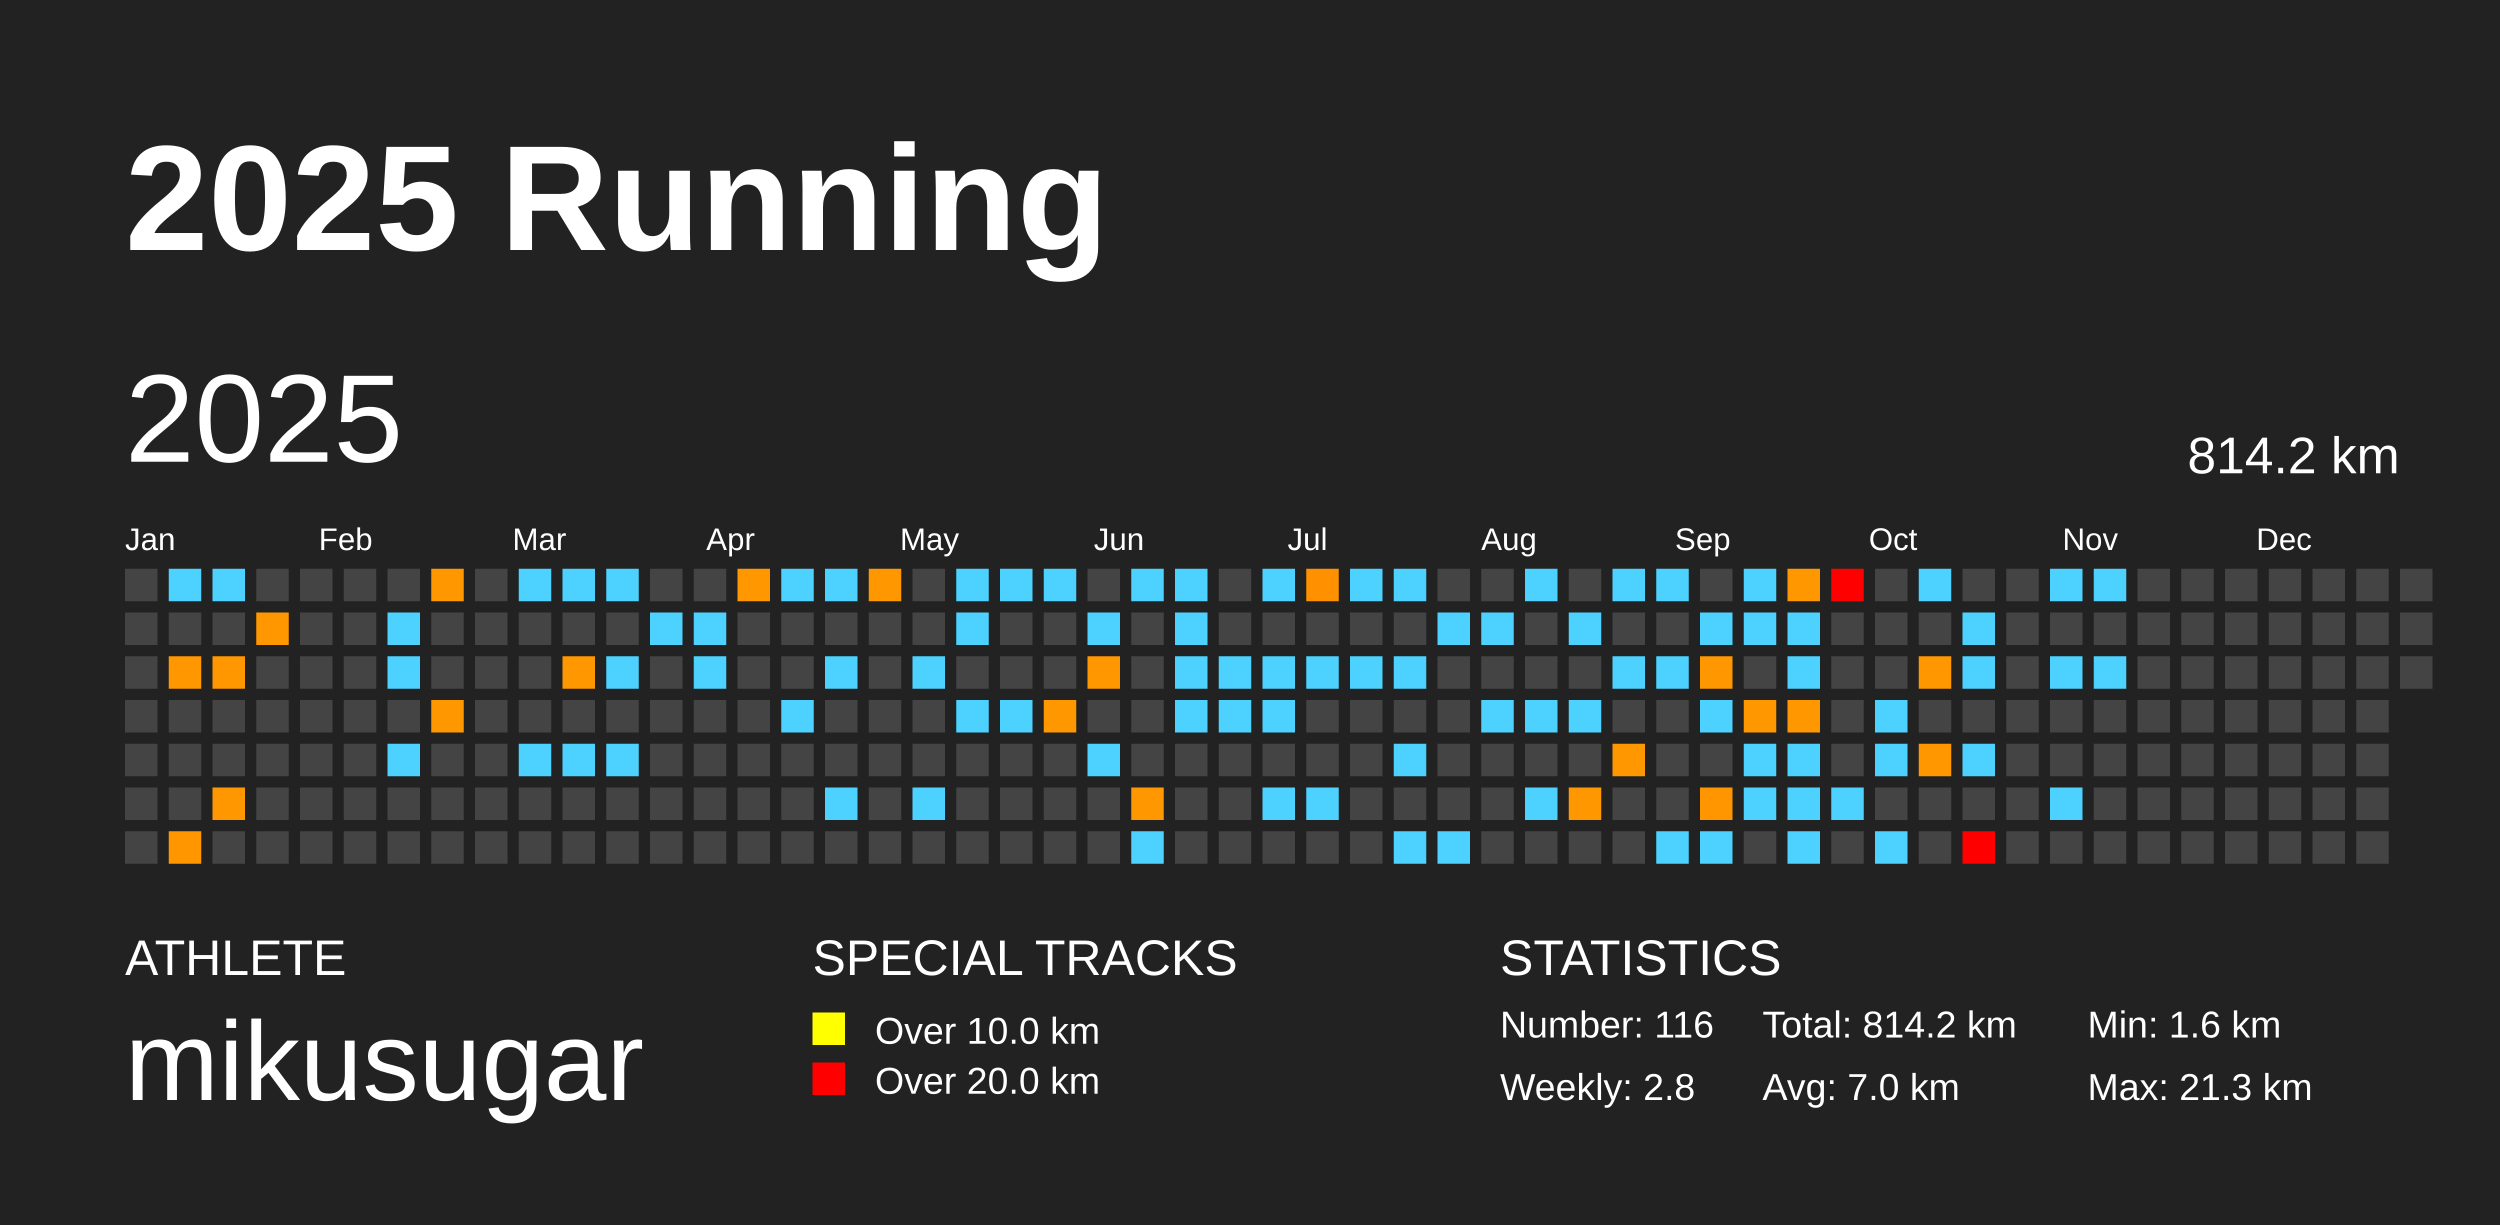
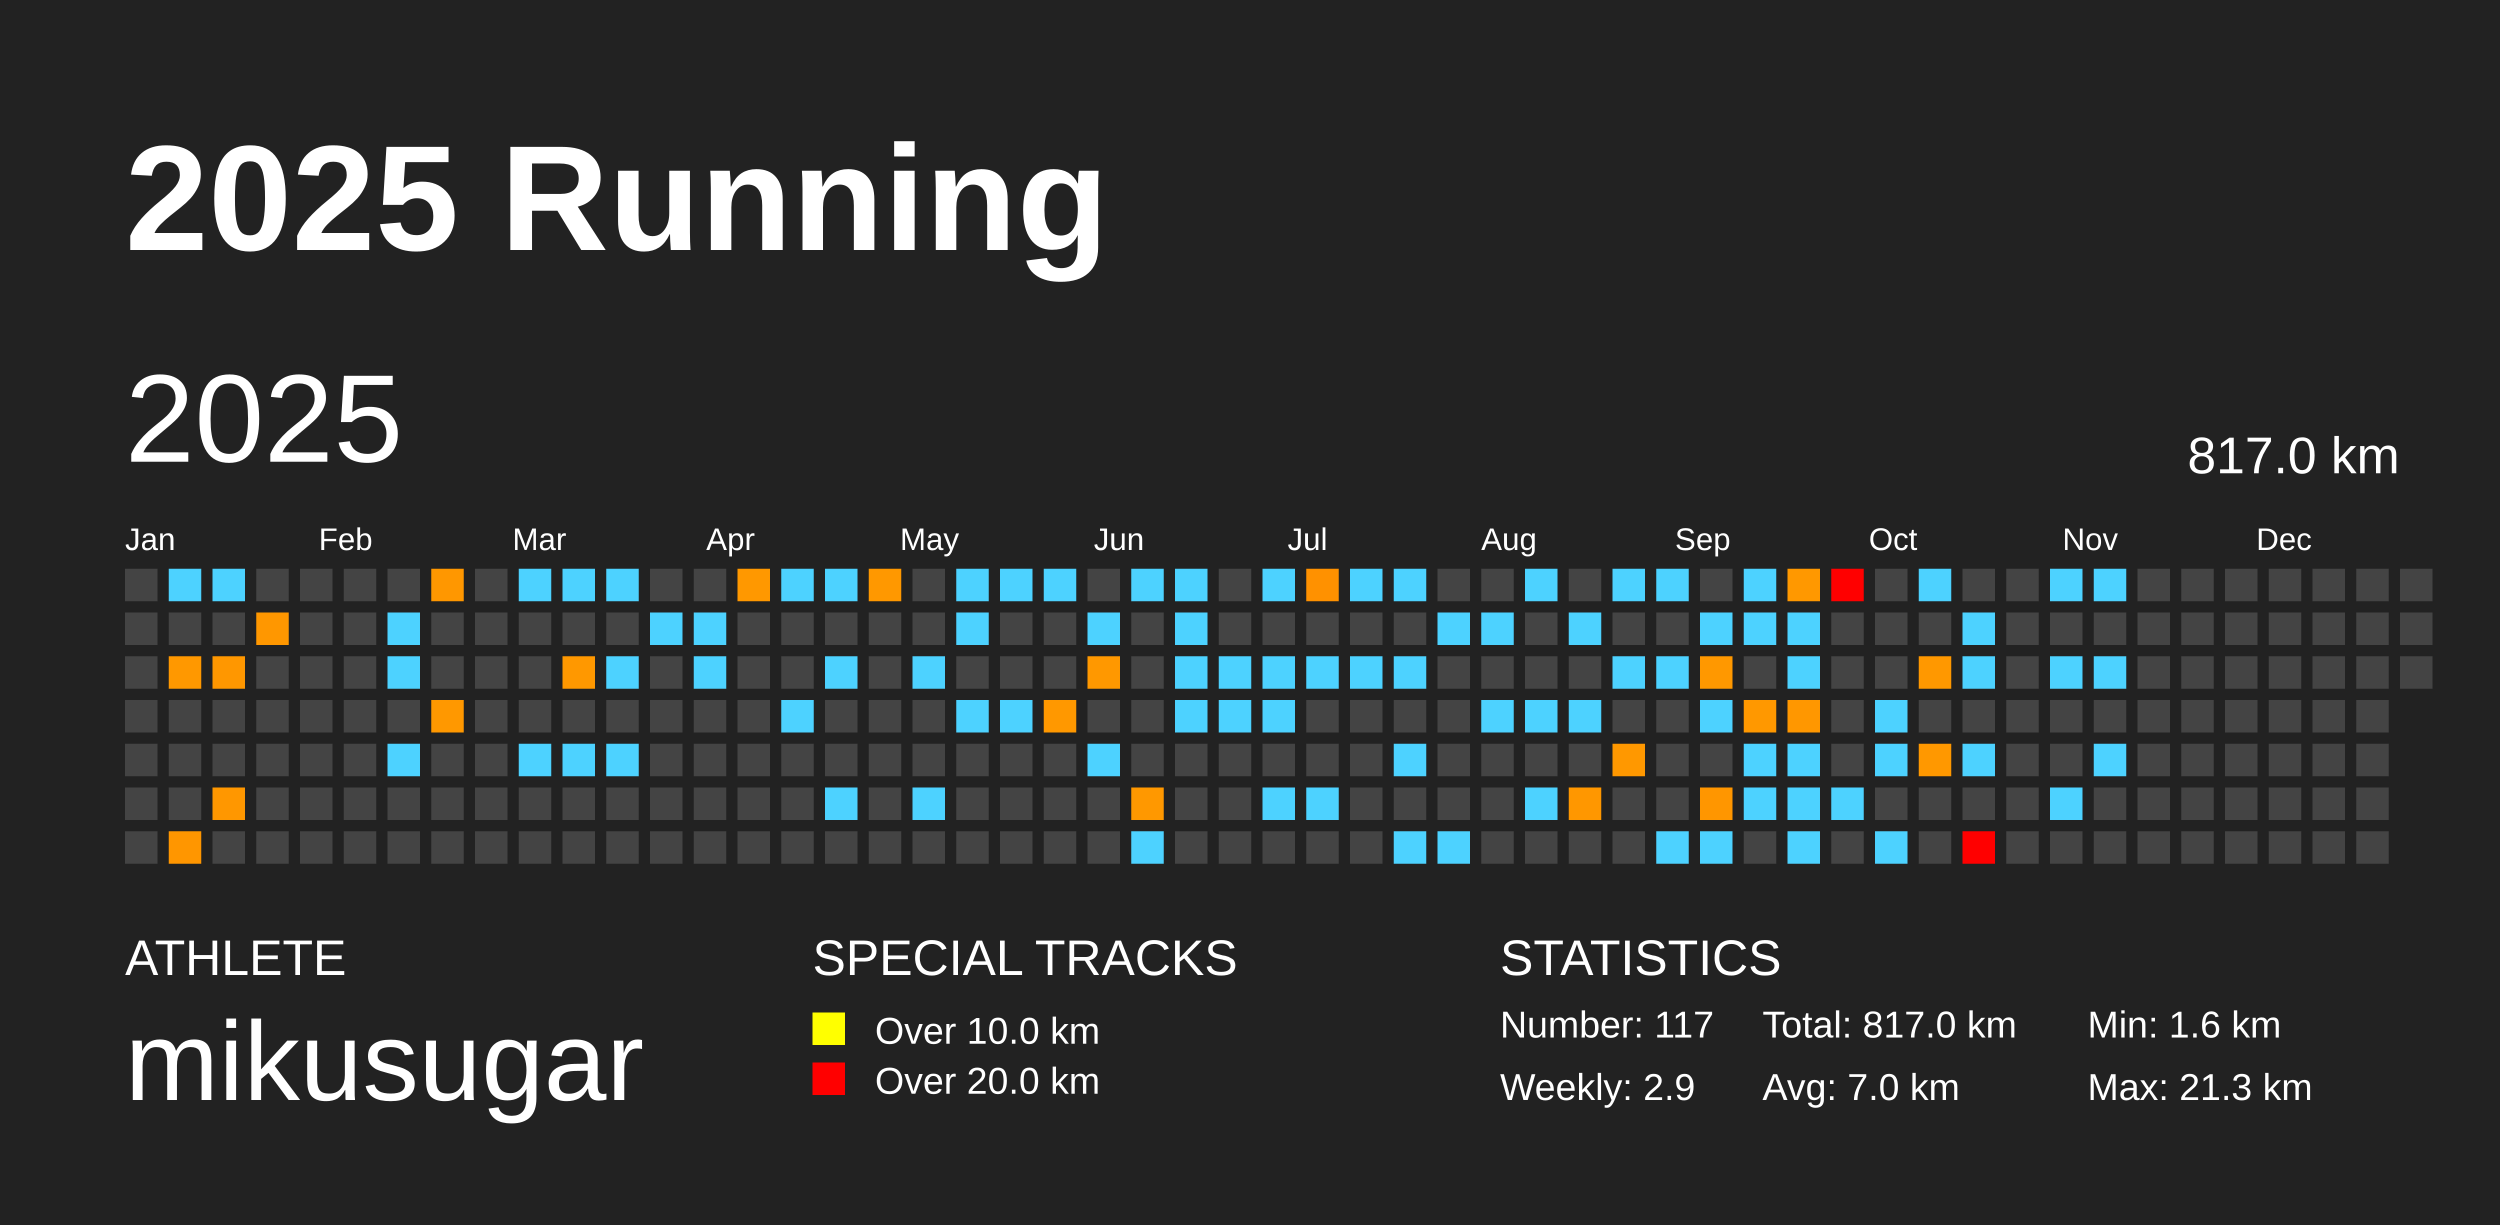
<svg xmlns="http://www.w3.org/2000/svg" baseProfile="full" height="98mm" version="1.1" viewBox="0,0,200,98" width="200mm">
  <defs />
  <rect fill="#222222" height="98" width="200" x="0" y="0" />
  <text fill="#FFFFFF" style="font-size:12px; font-family:Arial; font-weight:bold;" x="10" y="20">2025 Running</text>
  <text fill="#FFFFFF" style="font-size:4px; font-family:Arial" x="10" y="78">ATHLETE</text>
  <text fill="#FFFFFF" style="font-size:9px; font-family:Arial" x="10" y="88">mikusugar</text>
  <text fill="#FFFFFF" style="font-size:4px; font-family:Arial" x="65" y="78">SPECIAL TRACKS</text>
  <rect fill="yellow" height="2.6" width="2.6" x="65" y="81" />
  <text fill="#FFFFFF" style="font-size:3px; font-family:Arial" x="70" y="83.5">Over 10.0 km</text>
  <rect fill="red" height="2.6" width="2.6" x="65" y="85" />
  <text fill="#FFFFFF" style="font-size:3px; font-family:Arial" x="70" y="87.5">Over 20.0 km</text>
  <text fill="#FFFFFF" style="font-size:4px; font-family:Arial" x="120" y="78">STATISTICS</text>
-   <text fill="#FFFFFF" style="font-size:3px; font-family:Arial" x="120" y="83">Number: 116</text>
-   <text fill="#FFFFFF" style="font-size:3px; font-family:Arial" x="120" y="88">Weekly: 2.8</text>
-   <text fill="#FFFFFF" style="font-size:3px; font-family:Arial" x="141" y="83">Total: 814.2 km</text>
+   <text fill="#FFFFFF" style="font-size:3px; font-family:Arial" x="120" y="83">Number: 117</text>
+   <text fill="#FFFFFF" style="font-size:3px; font-family:Arial" x="120" y="88">Weekly: 2.9</text>
+   <text fill="#FFFFFF" style="font-size:3px; font-family:Arial" x="141" y="83">Total: 817.0 km</text>
  <text fill="#FFFFFF" style="font-size:3px; font-family:Arial" x="141" y="88">Avg: 7.0 km</text>
  <text fill="#FFFFFF" style="font-size:3px; font-family:Arial" x="167" y="83">Min: 1.6 km</text>
  <text fill="#FFFFFF" style="font-size:3px; font-family:Arial" x="167" y="88">Max: 21.3 km</text>
  <text dominant-baseline="hanging" fill="#FFFFFF" style="font-size:10.0px; font-family:Arial;" x="10" y="30">2025</text>
-   <text dominant-baseline="hanging" fill="#FFFFFF" style="font-size:4.125px; font-family:Arial;" x="175" y="35">814.2 km</text>
+   <text dominant-baseline="hanging" fill="#FFFFFF" style="font-size:4.125px; font-family:Arial;" x="175" y="35">817.0 km</text>
  <text fill="#FFFFFF" style="font-size:2.5px; font-family:Arial" x="10.0" y="44">Jan</text>
  <text fill="#FFFFFF" style="font-size:2.5px; font-family:Arial" x="25.5" y="44">Feb</text>
  <text fill="#FFFFFF" style="font-size:2.5px; font-family:Arial" x="41.0" y="44">Mar</text>
  <text fill="#FFFFFF" style="font-size:2.5px; font-family:Arial" x="56.5" y="44">Apr</text>
  <text fill="#FFFFFF" style="font-size:2.5px; font-family:Arial" x="72.0" y="44">May</text>
  <text fill="#FFFFFF" style="font-size:2.5px; font-family:Arial" x="87.5" y="44">Jun</text>
  <text fill="#FFFFFF" style="font-size:2.5px; font-family:Arial" x="103.0" y="44">Jul</text>
  <text fill="#FFFFFF" style="font-size:2.5px; font-family:Arial" x="118.5" y="44">Aug</text>
  <text fill="#FFFFFF" style="font-size:2.5px; font-family:Arial" x="134.0" y="44">Sep</text>
  <text fill="#FFFFFF" style="font-size:2.5px; font-family:Arial" x="149.5" y="44">Oct</text>
  <text fill="#FFFFFF" style="font-size:2.5px; font-family:Arial" x="165.0" y="44">Nov</text>
  <text fill="#FFFFFF" style="font-size:2.5px; font-family:Arial" x="180.5" y="44">Dec</text>
  <rect fill="#444444" height="2.6" width="2.6" x="10.0" y="45.5" />
  <rect fill="#444444" height="2.6" width="2.6" x="10.0" y="49.0" />
  <rect fill="#444444" height="2.6" width="2.6" x="10.0" y="52.5" />
  <rect fill="#444444" height="2.6" width="2.6" x="10.0" y="56.0" />
  <rect fill="#444444" height="2.6" width="2.6" x="10.0" y="59.5" />
  <rect fill="#444444" height="2.6" width="2.6" x="10.0" y="63.0" />
  <rect fill="#444444" height="2.6" width="2.6" x="10.0" y="66.5" />
  <rect fill="#4dd2ff" height="2.6" width="2.6" x="13.5" y="45.5" />
  <rect fill="#444444" height="2.6" width="2.6" x="13.5" y="49.0" />
  <rect fill="#ff9800" height="2.6" width="2.6" x="13.5" y="52.5" />
  <rect fill="#444444" height="2.6" width="2.6" x="13.5" y="56.0" />
  <rect fill="#444444" height="2.6" width="2.6" x="13.5" y="59.5" />
  <rect fill="#444444" height="2.6" width="2.6" x="13.5" y="63.0" />
  <rect fill="#ff9600" height="2.6" width="2.6" x="13.5" y="66.5" />
  <rect fill="#4dd2ff" height="2.6" width="2.6" x="17.0" y="45.5" />
  <rect fill="#444444" height="2.6" width="2.6" x="17.0" y="49.0" />
  <rect fill="#ff9700" height="2.6" width="2.6" x="17.0" y="52.5" />
  <rect fill="#444444" height="2.6" width="2.6" x="17.0" y="56.0" />
  <rect fill="#444444" height="2.6" width="2.6" x="17.0" y="59.5" />
  <rect fill="#ff9700" height="2.6" width="2.6" x="17.0" y="63.0" />
  <rect fill="#444444" height="2.6" width="2.6" x="17.0" y="66.5" />
  <rect fill="#444444" height="2.6" width="2.6" x="20.5" y="45.5" />
  <rect fill="#ff9700" height="2.6" width="2.6" x="20.5" y="49.0" />
  <rect fill="#444444" height="2.6" width="2.6" x="20.5" y="52.5" />
  <rect fill="#444444" height="2.6" width="2.6" x="20.5" y="56.0" />
  <rect fill="#444444" height="2.6" width="2.6" x="20.5" y="59.5" />
  <rect fill="#444444" height="2.6" width="2.6" x="20.5" y="63.0" />
  <rect fill="#444444" height="2.6" width="2.6" x="20.5" y="66.5" />
  <rect fill="#444444" height="2.6" width="2.6" x="24.0" y="45.5" />
  <rect fill="#444444" height="2.6" width="2.6" x="24.0" y="49.0" />
  <rect fill="#444444" height="2.6" width="2.6" x="24.0" y="52.5" />
  <rect fill="#444444" height="2.6" width="2.6" x="24.0" y="56.0" />
  <rect fill="#444444" height="2.6" width="2.6" x="24.0" y="59.5" />
  <rect fill="#444444" height="2.6" width="2.6" x="24.0" y="63.0" />
  <rect fill="#444444" height="2.6" width="2.6" x="24.0" y="66.5" />
  <rect fill="#444444" height="2.6" width="2.6" x="27.5" y="45.5" />
  <rect fill="#444444" height="2.6" width="2.6" x="27.5" y="49.0" />
  <rect fill="#444444" height="2.6" width="2.6" x="27.5" y="52.5" />
  <rect fill="#444444" height="2.6" width="2.6" x="27.5" y="56.0" />
  <rect fill="#444444" height="2.6" width="2.6" x="27.5" y="59.5" />
  <rect fill="#444444" height="2.6" width="2.6" x="27.5" y="63.0" />
  <rect fill="#444444" height="2.6" width="2.6" x="27.5" y="66.5" />
  <rect fill="#444444" height="2.6" width="2.6" x="31.0" y="45.5" />
  <rect fill="#4dd2ff" height="2.6" width="2.6" x="31.0" y="49.0" />
  <rect fill="#4dd2ff" height="2.6" width="2.6" x="31.0" y="52.5" />
  <rect fill="#444444" height="2.6" width="2.6" x="31.0" y="56.0" />
  <rect fill="#4dd2ff" height="2.6" width="2.6" x="31.0" y="59.5" />
  <rect fill="#444444" height="2.6" width="2.6" x="31.0" y="63.0" />
  <rect fill="#444444" height="2.6" width="2.6" x="31.0" y="66.5" />
  <rect fill="#ff9700" height="2.6" width="2.6" x="34.5" y="45.5" />
  <rect fill="#444444" height="2.6" width="2.6" x="34.5" y="49.0" />
  <rect fill="#444444" height="2.6" width="2.6" x="34.5" y="52.5" />
  <rect fill="#ff9800" height="2.6" width="2.6" x="34.5" y="56.0" />
  <rect fill="#444444" height="2.6" width="2.6" x="34.5" y="59.5" />
  <rect fill="#444444" height="2.6" width="2.6" x="34.5" y="63.0" />
  <rect fill="#444444" height="2.6" width="2.6" x="34.5" y="66.5" />
  <rect fill="#444444" height="2.6" width="2.6" x="38.0" y="45.5" />
  <rect fill="#444444" height="2.6" width="2.6" x="38.0" y="49.0" />
  <rect fill="#444444" height="2.6" width="2.6" x="38.0" y="52.5" />
  <rect fill="#444444" height="2.6" width="2.6" x="38.0" y="56.0" />
  <rect fill="#444444" height="2.6" width="2.6" x="38.0" y="59.5" />
  <rect fill="#444444" height="2.6" width="2.6" x="38.0" y="63.0" />
  <rect fill="#444444" height="2.6" width="2.6" x="38.0" y="66.5" />
  <rect fill="#4dd2ff" height="2.6" width="2.6" x="41.5" y="45.5" />
  <rect fill="#444444" height="2.6" width="2.6" x="41.5" y="49.0" />
  <rect fill="#444444" height="2.6" width="2.6" x="41.5" y="52.5" />
  <rect fill="#444444" height="2.6" width="2.6" x="41.5" y="56.0" />
  <rect fill="#4dd2ff" height="2.6" width="2.6" x="41.5" y="59.5" />
  <rect fill="#444444" height="2.6" width="2.6" x="41.5" y="63.0" />
  <rect fill="#444444" height="2.6" width="2.6" x="41.5" y="66.5" />
  <rect fill="#4dd2ff" height="2.6" width="2.6" x="45.0" y="45.5" />
  <rect fill="#444444" height="2.6" width="2.6" x="45.0" y="49.0" />
  <rect fill="#ff9800" height="2.6" width="2.6" x="45.0" y="52.5" />
  <rect fill="#444444" height="2.6" width="2.6" x="45.0" y="56.0" />
  <rect fill="#4dd2ff" height="2.6" width="2.6" x="45.0" y="59.5" />
  <rect fill="#444444" height="2.6" width="2.6" x="45.0" y="63.0" />
  <rect fill="#444444" height="2.6" width="2.6" x="45.0" y="66.5" />
  <rect fill="#4dd2ff" height="2.6" width="2.6" x="48.5" y="45.5" />
  <rect fill="#444444" height="2.6" width="2.6" x="48.5" y="49.0" />
  <rect fill="#4dd2ff" height="2.6" width="2.6" x="48.5" y="52.5" />
  <rect fill="#444444" height="2.6" width="2.6" x="48.5" y="56.0" />
  <rect fill="#4dd2ff" height="2.6" width="2.6" x="48.5" y="59.5" />
  <rect fill="#444444" height="2.6" width="2.6" x="48.5" y="63.0" />
  <rect fill="#444444" height="2.6" width="2.6" x="48.5" y="66.5" />
  <rect fill="#444444" height="2.6" width="2.6" x="52.0" y="45.5" />
  <rect fill="#4dd2ff" height="2.6" width="2.6" x="52.0" y="49.0" />
  <rect fill="#444444" height="2.6" width="2.6" x="52.0" y="52.5" />
  <rect fill="#444444" height="2.6" width="2.6" x="52.0" y="56.0" />
  <rect fill="#444444" height="2.6" width="2.6" x="52.0" y="59.5" />
  <rect fill="#444444" height="2.6" width="2.6" x="52.0" y="63.0" />
  <rect fill="#444444" height="2.6" width="2.6" x="52.0" y="66.5" />
  <rect fill="#444444" height="2.6" width="2.6" x="55.5" y="45.5" />
  <rect fill="#4dd2ff" height="2.6" width="2.6" x="55.5" y="49.0" />
  <rect fill="#4dd2ff" height="2.6" width="2.6" x="55.5" y="52.5" />
  <rect fill="#444444" height="2.6" width="2.6" x="55.5" y="56.0" />
  <rect fill="#444444" height="2.6" width="2.6" x="55.5" y="59.5" />
  <rect fill="#444444" height="2.6" width="2.6" x="55.5" y="63.0" />
  <rect fill="#444444" height="2.6" width="2.6" x="55.5" y="66.5" />
  <rect fill="#ff9800" height="2.6" width="2.6" x="59.0" y="45.5" />
  <rect fill="#444444" height="2.6" width="2.6" x="59.0" y="49.0" />
  <rect fill="#444444" height="2.6" width="2.6" x="59.0" y="52.5" />
  <rect fill="#444444" height="2.6" width="2.6" x="59.0" y="56.0" />
  <rect fill="#444444" height="2.6" width="2.6" x="59.0" y="59.5" />
  <rect fill="#444444" height="2.6" width="2.6" x="59.0" y="63.0" />
  <rect fill="#444444" height="2.6" width="2.6" x="59.0" y="66.5" />
  <rect fill="#4dd2ff" height="2.6" width="2.6" x="62.5" y="45.5" />
  <rect fill="#444444" height="2.6" width="2.6" x="62.5" y="49.0" />
  <rect fill="#444444" height="2.6" width="2.6" x="62.5" y="52.5" />
  <rect fill="#4dd2ff" height="2.6" width="2.6" x="62.5" y="56.0" />
  <rect fill="#444444" height="2.6" width="2.6" x="62.5" y="59.5" />
  <rect fill="#444444" height="2.6" width="2.6" x="62.5" y="63.0" />
  <rect fill="#444444" height="2.6" width="2.6" x="62.5" y="66.5" />
  <rect fill="#4dd2ff" height="2.6" width="2.6" x="66.0" y="45.5" />
  <rect fill="#444444" height="2.6" width="2.6" x="66.0" y="49.0" />
  <rect fill="#4dd2ff" height="2.6" width="2.6" x="66.0" y="52.5" />
  <rect fill="#444444" height="2.6" width="2.6" x="66.0" y="56.0" />
  <rect fill="#444444" height="2.6" width="2.6" x="66.0" y="59.5" />
  <rect fill="#4dd2ff" height="2.6" width="2.6" x="66.0" y="63.0" />
  <rect fill="#444444" height="2.6" width="2.6" x="66.0" y="66.5" />
  <rect fill="#ff9800" height="2.6" width="2.6" x="69.5" y="45.5" />
  <rect fill="#444444" height="2.6" width="2.6" x="69.5" y="49.0" />
  <rect fill="#444444" height="2.6" width="2.6" x="69.5" y="52.5" />
  <rect fill="#444444" height="2.6" width="2.6" x="69.5" y="56.0" />
  <rect fill="#444444" height="2.6" width="2.6" x="69.5" y="59.5" />
  <rect fill="#444444" height="2.6" width="2.6" x="69.5" y="63.0" />
  <rect fill="#444444" height="2.6" width="2.6" x="69.5" y="66.5" />
  <rect fill="#444444" height="2.6" width="2.6" x="73.0" y="45.5" />
  <rect fill="#444444" height="2.6" width="2.6" x="73.0" y="49.0" />
  <rect fill="#4dd2ff" height="2.6" width="2.6" x="73.0" y="52.5" />
  <rect fill="#444444" height="2.6" width="2.6" x="73.0" y="56.0" />
  <rect fill="#444444" height="2.6" width="2.6" x="73.0" y="59.5" />
  <rect fill="#4dd2ff" height="2.6" width="2.6" x="73.0" y="63.0" />
  <rect fill="#444444" height="2.6" width="2.6" x="73.0" y="66.5" />
  <rect fill="#4dd2ff" height="2.6" width="2.6" x="76.5" y="45.5" />
  <rect fill="#4dd2ff" height="2.6" width="2.6" x="76.5" y="49.0" />
  <rect fill="#444444" height="2.6" width="2.6" x="76.5" y="52.5" />
  <rect fill="#4dd2ff" height="2.6" width="2.6" x="76.5" y="56.0" />
  <rect fill="#444444" height="2.6" width="2.6" x="76.5" y="59.5" />
  <rect fill="#444444" height="2.6" width="2.6" x="76.5" y="63.0" />
  <rect fill="#444444" height="2.6" width="2.6" x="76.5" y="66.5" />
  <rect fill="#4dd2ff" height="2.6" width="2.6" x="80.0" y="45.5" />
  <rect fill="#444444" height="2.6" width="2.6" x="80.0" y="49.0" />
  <rect fill="#444444" height="2.6" width="2.6" x="80.0" y="52.5" />
  <rect fill="#4dd2ff" height="2.6" width="2.6" x="80.0" y="56.0" />
  <rect fill="#444444" height="2.6" width="2.6" x="80.0" y="59.5" />
  <rect fill="#444444" height="2.6" width="2.6" x="80.0" y="63.0" />
  <rect fill="#444444" height="2.6" width="2.6" x="80.0" y="66.5" />
  <rect fill="#4dd2ff" height="2.6" width="2.6" x="83.5" y="45.5" />
  <rect fill="#444444" height="2.6" width="2.6" x="83.5" y="49.0" />
  <rect fill="#444444" height="2.6" width="2.6" x="83.5" y="52.5" />
  <rect fill="#ff9800" height="2.6" width="2.6" x="83.5" y="56.0" />
  <rect fill="#444444" height="2.6" width="2.6" x="83.5" y="59.5" />
  <rect fill="#444444" height="2.6" width="2.6" x="83.5" y="63.0" />
  <rect fill="#444444" height="2.6" width="2.6" x="83.5" y="66.5" />
  <rect fill="#444444" height="2.6" width="2.6" x="87.0" y="45.5" />
  <rect fill="#4dd2ff" height="2.6" width="2.6" x="87.0" y="49.0" />
  <rect fill="#ff9800" height="2.6" width="2.6" x="87.0" y="52.5" />
  <rect fill="#444444" height="2.6" width="2.6" x="87.0" y="56.0" />
  <rect fill="#4dd2ff" height="2.6" width="2.6" x="87.0" y="59.5" />
  <rect fill="#444444" height="2.6" width="2.6" x="87.0" y="63.0" />
  <rect fill="#444444" height="2.6" width="2.6" x="87.0" y="66.5" />
  <rect fill="#4dd2ff" height="2.6" width="2.6" x="90.5" y="45.5" />
  <rect fill="#444444" height="2.6" width="2.6" x="90.5" y="49.0" />
  <rect fill="#444444" height="2.6" width="2.6" x="90.5" y="52.5" />
  <rect fill="#444444" height="2.6" width="2.6" x="90.5" y="56.0" />
  <rect fill="#444444" height="2.6" width="2.6" x="90.5" y="59.5" />
  <rect fill="#ff9800" height="2.6" width="2.6" x="90.5" y="63.0" />
  <rect fill="#4dd2ff" height="2.6" width="2.6" x="90.5" y="66.5" />
  <rect fill="#4dd2ff" height="2.6" width="2.6" x="94.0" y="45.5" />
  <rect fill="#4dd2ff" height="2.6" width="2.6" x="94.0" y="49.0" />
  <rect fill="#4dd2ff" height="2.6" width="2.6" x="94.0" y="52.5" />
  <rect fill="#4dd2ff" height="2.6" width="2.6" x="94.0" y="56.0" />
  <rect fill="#444444" height="2.6" width="2.6" x="94.0" y="59.5" />
  <rect fill="#444444" height="2.6" width="2.6" x="94.0" y="63.0" />
  <rect fill="#444444" height="2.6" width="2.6" x="94.0" y="66.5" />
  <rect fill="#444444" height="2.6" width="2.6" x="97.5" y="45.5" />
  <rect fill="#444444" height="2.6" width="2.6" x="97.5" y="49.0" />
  <rect fill="#4dd2ff" height="2.6" width="2.6" x="97.5" y="52.5" />
  <rect fill="#4dd2ff" height="2.6" width="2.6" x="97.5" y="56.0" />
  <rect fill="#444444" height="2.6" width="2.6" x="97.5" y="59.5" />
  <rect fill="#444444" height="2.6" width="2.6" x="97.5" y="63.0" />
  <rect fill="#444444" height="2.6" width="2.6" x="97.5" y="66.5" />
  <rect fill="#4dd2ff" height="2.6" width="2.6" x="101.0" y="45.5" />
  <rect fill="#444444" height="2.6" width="2.6" x="101.0" y="49.0" />
  <rect fill="#4dd2ff" height="2.6" width="2.6" x="101.0" y="52.5" />
  <rect fill="#4dd2ff" height="2.6" width="2.6" x="101.0" y="56.0" />
  <rect fill="#444444" height="2.6" width="2.6" x="101.0" y="59.5" />
  <rect fill="#4dd2ff" height="2.6" width="2.6" x="101.0" y="63.0" />
  <rect fill="#444444" height="2.6" width="2.6" x="101.0" y="66.5" />
  <rect fill="#ff9100" height="2.6" width="2.6" x="104.5" y="45.5" />
  <rect fill="#444444" height="2.6" width="2.6" x="104.5" y="49.0" />
  <rect fill="#4dd2ff" height="2.6" width="2.6" x="104.5" y="52.5" />
  <rect fill="#444444" height="2.6" width="2.6" x="104.5" y="56.0" />
  <rect fill="#444444" height="2.6" width="2.6" x="104.5" y="59.5" />
  <rect fill="#4dd2ff" height="2.6" width="2.6" x="104.5" y="63.0" />
  <rect fill="#444444" height="2.6" width="2.6" x="104.5" y="66.5" />
  <rect fill="#4dd2ff" height="2.6" width="2.6" x="108.0" y="45.5" />
  <rect fill="#444444" height="2.6" width="2.6" x="108.0" y="49.0" />
  <rect fill="#4dd2ff" height="2.6" width="2.6" x="108.0" y="52.5" />
  <rect fill="#444444" height="2.6" width="2.6" x="108.0" y="56.0" />
  <rect fill="#444444" height="2.6" width="2.6" x="108.0" y="59.5" />
  <rect fill="#444444" height="2.6" width="2.6" x="108.0" y="63.0" />
  <rect fill="#444444" height="2.6" width="2.6" x="108.0" y="66.5" />
  <rect fill="#4dd2ff" height="2.6" width="2.6" x="111.5" y="45.5" />
  <rect fill="#444444" height="2.6" width="2.6" x="111.5" y="49.0" />
  <rect fill="#4dd2ff" height="2.6" width="2.6" x="111.5" y="52.5" />
  <rect fill="#444444" height="2.6" width="2.6" x="111.5" y="56.0" />
  <rect fill="#4dd2ff" height="2.6" width="2.6" x="111.5" y="59.5" />
  <rect fill="#444444" height="2.6" width="2.6" x="111.5" y="63.0" />
  <rect fill="#4dd2ff" height="2.6" width="2.6" x="111.5" y="66.5" />
  <rect fill="#444444" height="2.6" width="2.6" x="115.0" y="45.5" />
  <rect fill="#4dd2ff" height="2.6" width="2.6" x="115.0" y="49.0" />
  <rect fill="#444444" height="2.6" width="2.6" x="115.0" y="52.5" />
  <rect fill="#444444" height="2.6" width="2.6" x="115.0" y="56.0" />
  <rect fill="#444444" height="2.6" width="2.6" x="115.0" y="59.5" />
  <rect fill="#444444" height="2.6" width="2.6" x="115.0" y="63.0" />
  <rect fill="#4dd2ff" height="2.6" width="2.6" x="115.0" y="66.5" />
  <rect fill="#444444" height="2.6" width="2.6" x="118.5" y="45.5" />
  <rect fill="#4dd2ff" height="2.6" width="2.6" x="118.5" y="49.0" />
  <rect fill="#444444" height="2.6" width="2.6" x="118.5" y="52.5" />
  <rect fill="#4dd2ff" height="2.6" width="2.6" x="118.5" y="56.0" />
  <rect fill="#444444" height="2.6" width="2.6" x="118.5" y="59.5" />
  <rect fill="#444444" height="2.6" width="2.6" x="118.5" y="63.0" />
  <rect fill="#444444" height="2.6" width="2.6" x="118.5" y="66.5" />
  <rect fill="#4dd2ff" height="2.6" width="2.6" x="122.0" y="45.5" />
  <rect fill="#444444" height="2.6" width="2.6" x="122.0" y="49.0" />
  <rect fill="#444444" height="2.6" width="2.6" x="122.0" y="52.5" />
  <rect fill="#4dd2ff" height="2.6" width="2.6" x="122.0" y="56.0" />
  <rect fill="#444444" height="2.6" width="2.6" x="122.0" y="59.5" />
  <rect fill="#4dd2ff" height="2.6" width="2.6" x="122.0" y="63.0" />
  <rect fill="#444444" height="2.6" width="2.6" x="122.0" y="66.5" />
  <rect fill="#444444" height="2.6" width="2.6" x="125.5" y="45.5" />
  <rect fill="#4dd2ff" height="2.6" width="2.6" x="125.5" y="49.0" />
  <rect fill="#444444" height="2.6" width="2.6" x="125.5" y="52.5" />
  <rect fill="#4dd2ff" height="2.6" width="2.6" x="125.5" y="56.0" />
  <rect fill="#444444" height="2.6" width="2.6" x="125.5" y="59.5" />
  <rect fill="#ff9700" height="2.6" width="2.6" x="125.5" y="63.0" />
  <rect fill="#444444" height="2.6" width="2.6" x="125.5" y="66.5" />
  <rect fill="#4dd2ff" height="2.6" width="2.6" x="129.0" y="45.5" />
  <rect fill="#444444" height="2.6" width="2.6" x="129.0" y="49.0" />
  <rect fill="#4dd2ff" height="2.6" width="2.6" x="129.0" y="52.5" />
  <rect fill="#444444" height="2.6" width="2.6" x="129.0" y="56.0" />
  <rect fill="#ff9800" height="2.6" width="2.6" x="129.0" y="59.5" />
  <rect fill="#444444" height="2.6" width="2.6" x="129.0" y="63.0" />
  <rect fill="#444444" height="2.6" width="2.6" x="129.0" y="66.5" />
  <rect fill="#4dd2ff" height="2.6" width="2.6" x="132.5" y="45.5" />
  <rect fill="#444444" height="2.6" width="2.6" x="132.5" y="49.0" />
  <rect fill="#4dd2ff" height="2.6" width="2.6" x="132.5" y="52.5" />
  <rect fill="#444444" height="2.6" width="2.6" x="132.5" y="56.0" />
  <rect fill="#444444" height="2.6" width="2.6" x="132.5" y="59.5" />
  <rect fill="#444444" height="2.6" width="2.6" x="132.5" y="63.0" />
  <rect fill="#4dd2ff" height="2.6" width="2.6" x="132.5" y="66.5" />
  <rect fill="#444444" height="2.6" width="2.6" x="136.0" y="45.5" />
  <rect fill="#4dd2ff" height="2.6" width="2.6" x="136.0" y="49.0" />
  <rect fill="#ff9800" height="2.6" width="2.6" x="136.0" y="52.5" />
  <rect fill="#4dd2ff" height="2.6" width="2.6" x="136.0" y="56.0" />
  <rect fill="#444444" height="2.6" width="2.6" x="136.0" y="59.5" />
  <rect fill="#ff9600" height="2.6" width="2.6" x="136.0" y="63.0" />
  <rect fill="#4dd2ff" height="2.6" width="2.6" x="136.0" y="66.5" />
  <rect fill="#4dd2ff" height="2.6" width="2.6" x="139.5" y="45.5" />
  <rect fill="#4dd2ff" height="2.6" width="2.6" x="139.5" y="49.0" />
  <rect fill="#444444" height="2.6" width="2.6" x="139.5" y="52.5" />
  <rect fill="#ff9800" height="2.6" width="2.6" x="139.5" y="56.0" />
  <rect fill="#4dd2ff" height="2.6" width="2.6" x="139.5" y="59.5" />
  <rect fill="#4dd2ff" height="2.6" width="2.6" x="139.5" y="63.0" />
  <rect fill="#444444" height="2.6" width="2.6" x="139.5" y="66.5" />
  <rect fill="#ff9800" height="2.6" width="2.6" x="143.0" y="45.5" />
  <rect fill="#4dd2ff" height="2.6" width="2.6" x="143.0" y="49.0" />
  <rect fill="#4dd2ff" height="2.6" width="2.6" x="143.0" y="52.5" />
  <rect fill="#ff9700" height="2.6" width="2.6" x="143.0" y="56.0" />
  <rect fill="#4dd2ff" height="2.6" width="2.6" x="143.0" y="59.5" />
  <rect fill="#4dd2ff" height="2.6" width="2.6" x="143.0" y="63.0" />
  <rect fill="#4dd2ff" height="2.6" width="2.6" x="143.0" y="66.5" />
  <rect fill="red" height="2.6" width="2.6" x="146.5" y="45.5" />
  <rect fill="#444444" height="2.6" width="2.6" x="146.5" y="49.0" />
  <rect fill="#444444" height="2.6" width="2.6" x="146.5" y="52.5" />
  <rect fill="#444444" height="2.6" width="2.6" x="146.5" y="56.0" />
  <rect fill="#444444" height="2.6" width="2.6" x="146.5" y="59.5" />
  <rect fill="#4dd2ff" height="2.6" width="2.6" x="146.5" y="63.0" />
  <rect fill="#444444" height="2.6" width="2.6" x="146.5" y="66.5" />
  <rect fill="#444444" height="2.6" width="2.6" x="150.0" y="45.5" />
  <rect fill="#444444" height="2.6" width="2.6" x="150.0" y="49.0" />
  <rect fill="#444444" height="2.6" width="2.6" x="150.0" y="52.5" />
  <rect fill="#4dd2ff" height="2.6" width="2.6" x="150.0" y="56.0" />
  <rect fill="#4dd2ff" height="2.6" width="2.6" x="150.0" y="59.5" />
  <rect fill="#444444" height="2.6" width="2.6" x="150.0" y="63.0" />
  <rect fill="#4dd2ff" height="2.6" width="2.6" x="150.0" y="66.5" />
  <rect fill="#4dd2ff" height="2.6" width="2.6" x="153.5" y="45.5" />
  <rect fill="#444444" height="2.6" width="2.6" x="153.5" y="49.0" />
  <rect fill="#ff9800" height="2.6" width="2.6" x="153.5" y="52.5" />
  <rect fill="#444444" height="2.6" width="2.6" x="153.5" y="56.0" />
  <rect fill="#ff9800" height="2.6" width="2.6" x="153.5" y="59.5" />
  <rect fill="#444444" height="2.6" width="2.6" x="153.5" y="63.0" />
  <rect fill="#444444" height="2.6" width="2.6" x="153.5" y="66.5" />
  <rect fill="#444444" height="2.6" width="2.6" x="157.0" y="45.5" />
  <rect fill="#4dd2ff" height="2.6" width="2.6" x="157.0" y="49.0" />
  <rect fill="#4dd2ff" height="2.6" width="2.6" x="157.0" y="52.5" />
  <rect fill="#444444" height="2.6" width="2.6" x="157.0" y="56.0" />
  <rect fill="#4dd2ff" height="2.6" width="2.6" x="157.0" y="59.5" />
  <rect fill="#444444" height="2.6" width="2.6" x="157.0" y="63.0" />
  <rect fill="red" height="2.6" width="2.6" x="157.0" y="66.5" />
  <rect fill="#444444" height="2.6" width="2.6" x="160.5" y="45.5" />
  <rect fill="#444444" height="2.6" width="2.6" x="160.5" y="49.0" />
  <rect fill="#444444" height="2.6" width="2.6" x="160.5" y="52.5" />
  <rect fill="#444444" height="2.6" width="2.6" x="160.5" y="56.0" />
  <rect fill="#444444" height="2.6" width="2.6" x="160.5" y="59.5" />
  <rect fill="#444444" height="2.6" width="2.6" x="160.5" y="63.0" />
  <rect fill="#444444" height="2.6" width="2.6" x="160.5" y="66.5" />
  <rect fill="#4dd2ff" height="2.6" width="2.6" x="164.0" y="45.5" />
  <rect fill="#444444" height="2.6" width="2.6" x="164.0" y="49.0" />
  <rect fill="#4dd2ff" height="2.6" width="2.6" x="164.0" y="52.5" />
  <rect fill="#444444" height="2.6" width="2.6" x="164.0" y="56.0" />
  <rect fill="#444444" height="2.6" width="2.6" x="164.0" y="59.5" />
  <rect fill="#4dd2ff" height="2.6" width="2.6" x="164.0" y="63.0" />
  <rect fill="#444444" height="2.6" width="2.6" x="164.0" y="66.5" />
  <rect fill="#4dd2ff" height="2.6" width="2.6" x="167.5" y="45.5" />
  <rect fill="#444444" height="2.6" width="2.6" x="167.5" y="49.0" />
  <rect fill="#4dd2ff" height="2.6" width="2.6" x="167.5" y="52.5" />
  <rect fill="#444444" height="2.6" width="2.6" x="167.5" y="56.0" />
-   <rect fill="#444444" height="2.6" width="2.6" x="167.5" y="59.5" />
+   <rect fill="#4dd2ff" height="2.6" width="2.6" x="167.5" y="59.5" />
  <rect fill="#444444" height="2.6" width="2.6" x="167.5" y="63.0" />
  <rect fill="#444444" height="2.6" width="2.6" x="167.5" y="66.5" />
  <rect fill="#444444" height="2.6" width="2.6" x="171.0" y="45.5" />
  <rect fill="#444444" height="2.6" width="2.6" x="171.0" y="49.0" />
  <rect fill="#444444" height="2.6" width="2.6" x="171.0" y="52.5" />
  <rect fill="#444444" height="2.6" width="2.6" x="171.0" y="56.0" />
  <rect fill="#444444" height="2.6" width="2.6" x="171.0" y="59.5" />
  <rect fill="#444444" height="2.6" width="2.6" x="171.0" y="63.0" />
  <rect fill="#444444" height="2.6" width="2.6" x="171.0" y="66.5" />
  <rect fill="#444444" height="2.6" width="2.6" x="174.5" y="45.5" />
  <rect fill="#444444" height="2.6" width="2.6" x="174.5" y="49.0" />
  <rect fill="#444444" height="2.6" width="2.6" x="174.5" y="52.5" />
  <rect fill="#444444" height="2.6" width="2.6" x="174.5" y="56.0" />
  <rect fill="#444444" height="2.6" width="2.6" x="174.5" y="59.5" />
  <rect fill="#444444" height="2.6" width="2.6" x="174.5" y="63.0" />
  <rect fill="#444444" height="2.6" width="2.6" x="174.5" y="66.5" />
  <rect fill="#444444" height="2.6" width="2.6" x="178.0" y="45.5" />
  <rect fill="#444444" height="2.6" width="2.6" x="178.0" y="49.0" />
  <rect fill="#444444" height="2.6" width="2.6" x="178.0" y="52.5" />
  <rect fill="#444444" height="2.6" width="2.6" x="178.0" y="56.0" />
  <rect fill="#444444" height="2.6" width="2.6" x="178.0" y="59.5" />
  <rect fill="#444444" height="2.6" width="2.6" x="178.0" y="63.0" />
  <rect fill="#444444" height="2.6" width="2.6" x="178.0" y="66.5" />
  <rect fill="#444444" height="2.6" width="2.6" x="181.5" y="45.5" />
  <rect fill="#444444" height="2.6" width="2.6" x="181.5" y="49.0" />
  <rect fill="#444444" height="2.6" width="2.6" x="181.5" y="52.5" />
  <rect fill="#444444" height="2.6" width="2.6" x="181.5" y="56.0" />
  <rect fill="#444444" height="2.6" width="2.6" x="181.5" y="59.5" />
  <rect fill="#444444" height="2.6" width="2.6" x="181.5" y="63.0" />
  <rect fill="#444444" height="2.6" width="2.6" x="181.5" y="66.5" />
  <rect fill="#444444" height="2.6" width="2.6" x="185.0" y="45.5" />
  <rect fill="#444444" height="2.6" width="2.6" x="185.0" y="49.0" />
  <rect fill="#444444" height="2.6" width="2.6" x="185.0" y="52.5" />
  <rect fill="#444444" height="2.6" width="2.6" x="185.0" y="56.0" />
  <rect fill="#444444" height="2.6" width="2.6" x="185.0" y="59.5" />
  <rect fill="#444444" height="2.6" width="2.6" x="185.0" y="63.0" />
  <rect fill="#444444" height="2.6" width="2.6" x="185.0" y="66.5" />
  <rect fill="#444444" height="2.6" width="2.6" x="188.5" y="45.5" />
  <rect fill="#444444" height="2.6" width="2.6" x="188.5" y="49.0" />
  <rect fill="#444444" height="2.6" width="2.6" x="188.5" y="52.5" />
  <rect fill="#444444" height="2.6" width="2.6" x="188.5" y="56.0" />
  <rect fill="#444444" height="2.6" width="2.6" x="188.5" y="59.5" />
  <rect fill="#444444" height="2.6" width="2.6" x="188.5" y="63.0" />
  <rect fill="#444444" height="2.6" width="2.6" x="188.5" y="66.5" />
  <rect fill="#444444" height="2.6" width="2.6" x="192.0" y="45.5" />
  <rect fill="#444444" height="2.6" width="2.6" x="192.0" y="49.0" />
  <rect fill="#444444" height="2.6" width="2.6" x="192.0" y="52.5" />
</svg>
